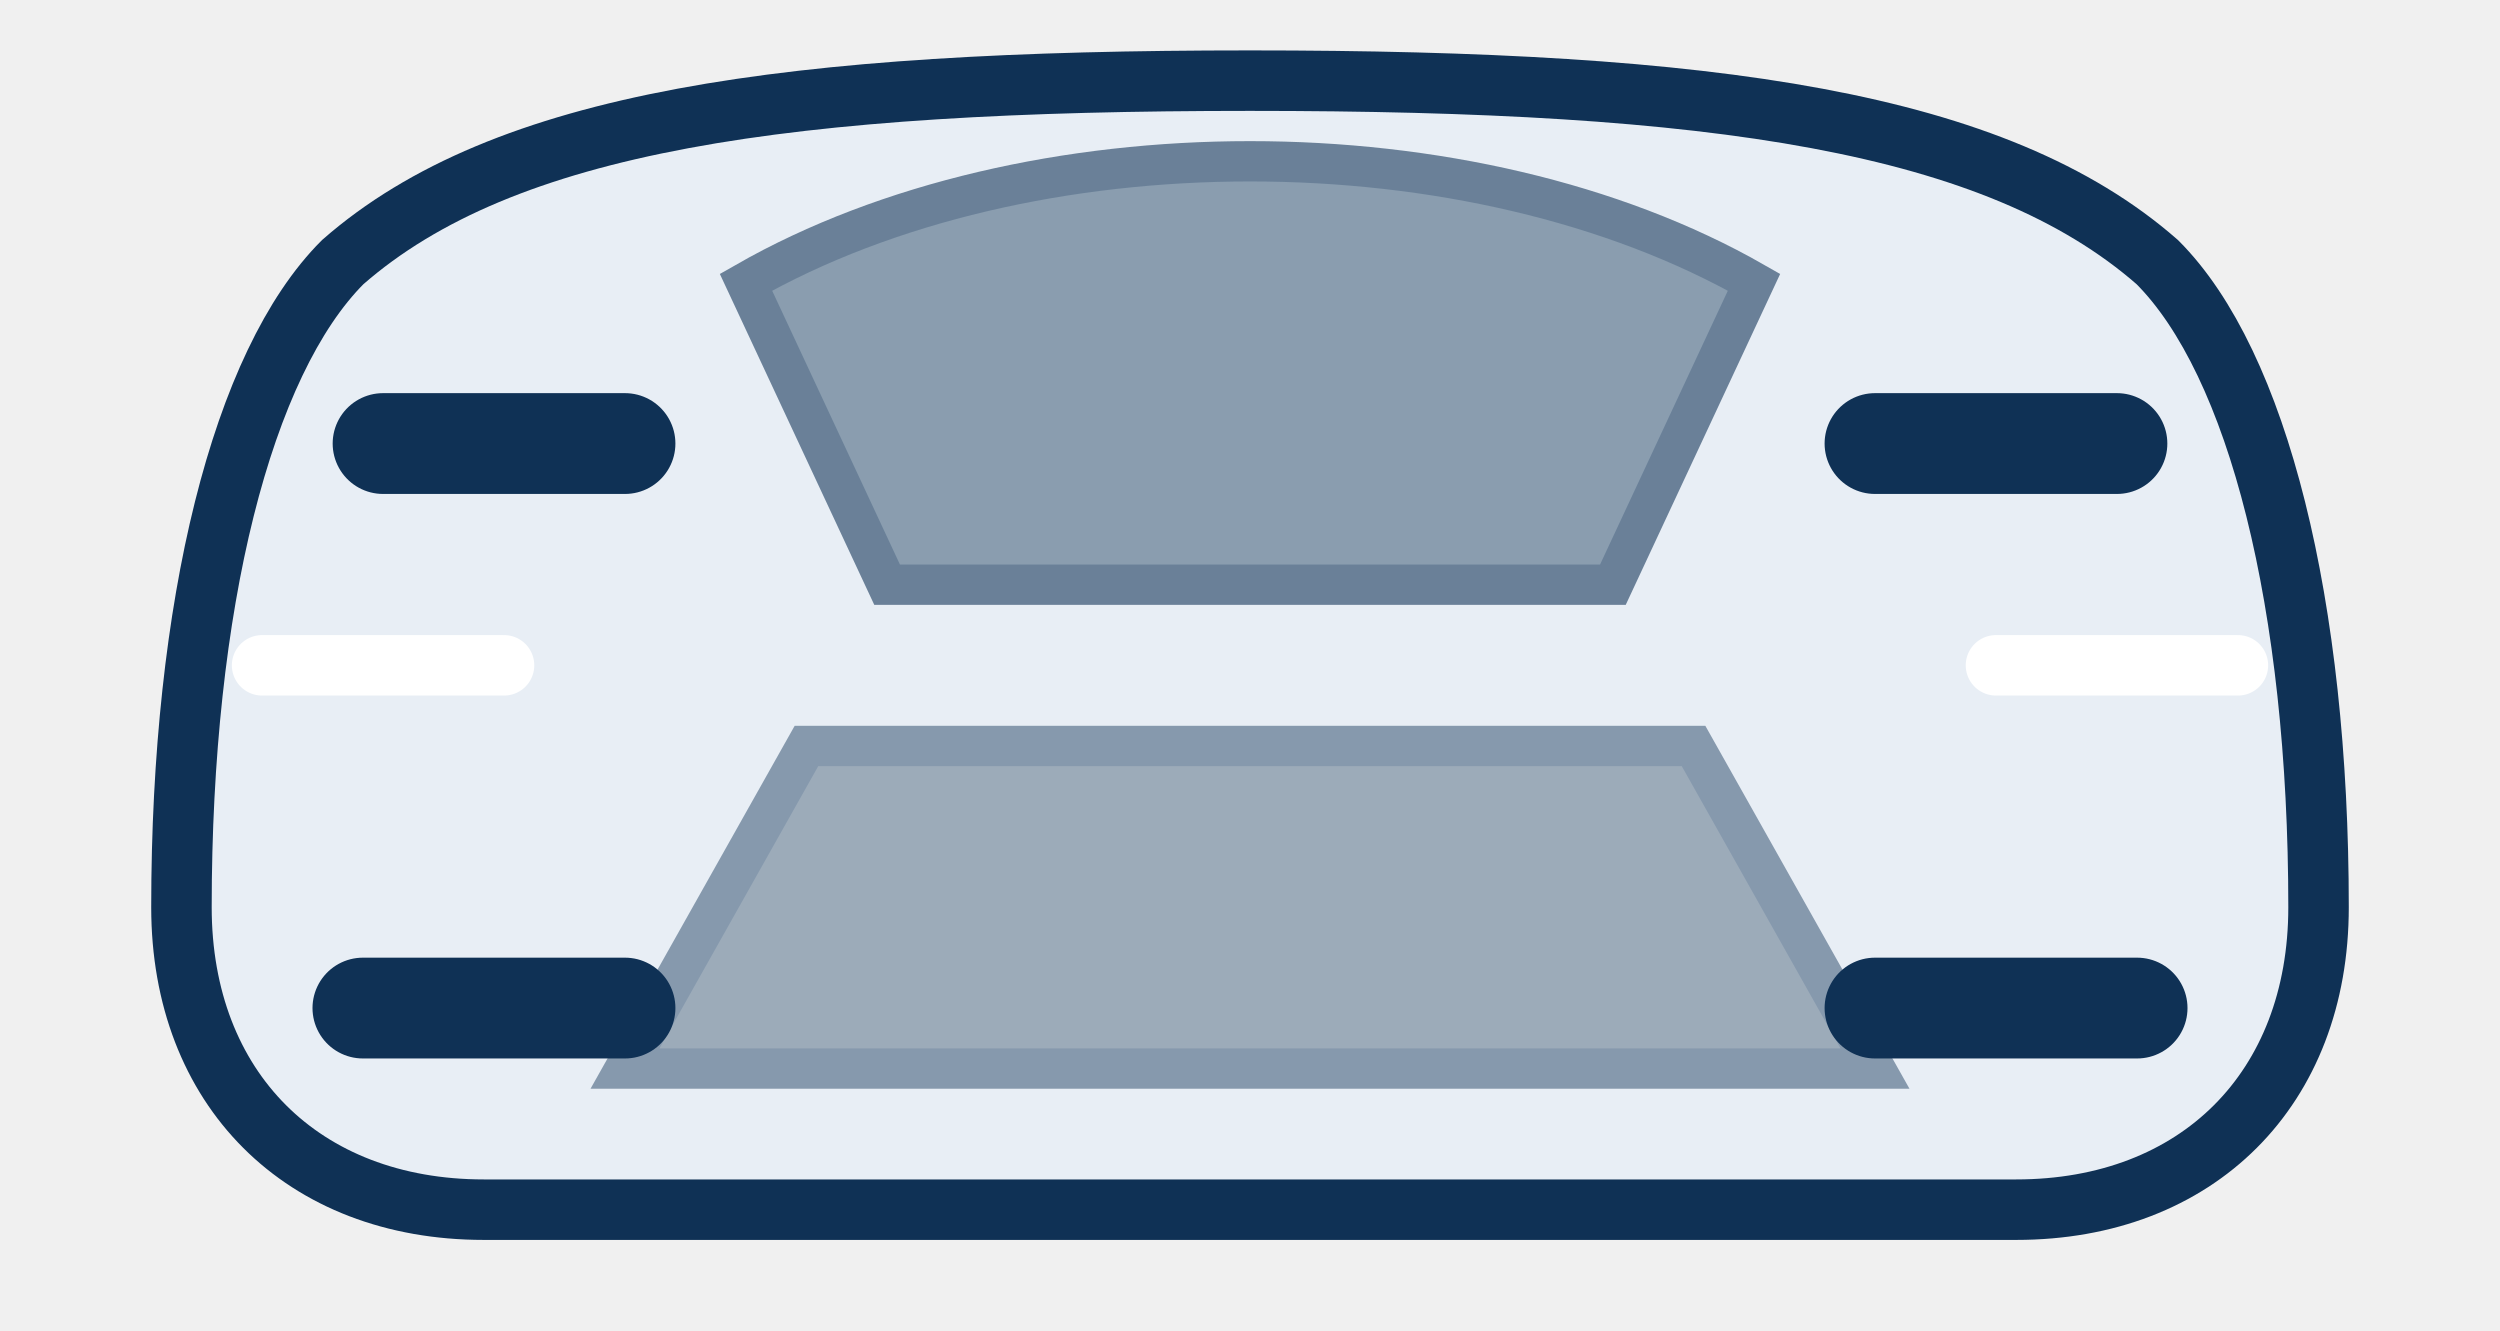
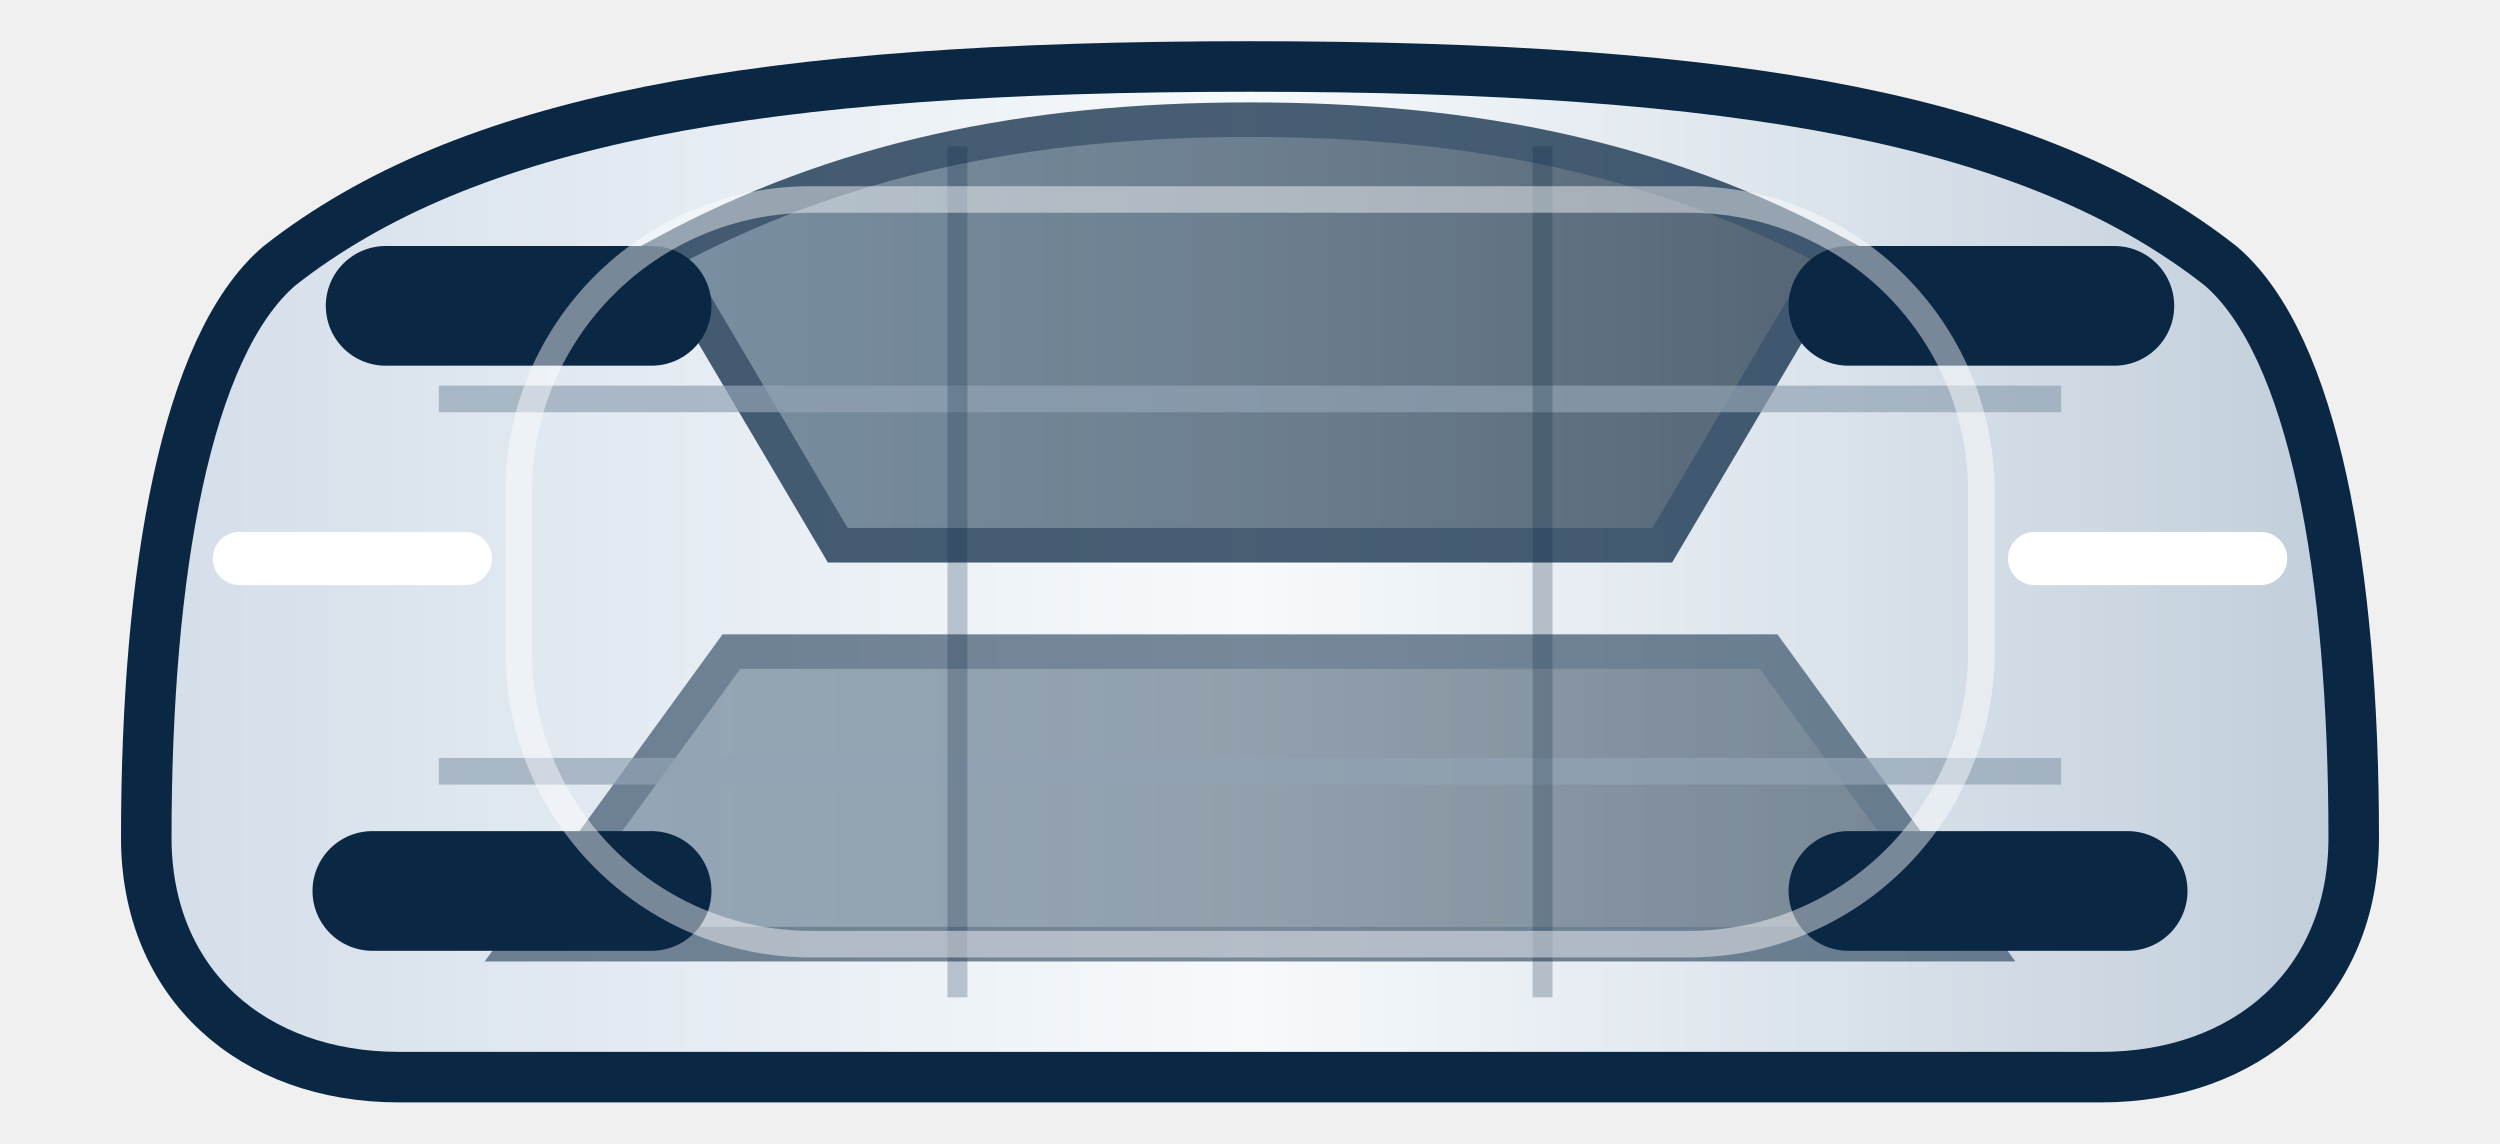
- <svg xmlns="http://www.w3.org/2000/svg" viewBox="0 0 124 66" role="img" aria-label="Top-down SUV">
-   <path d="M17 13C25 6 39 4 62 4s37 2 45 9c5 5 8 17 8 32 0 9-6 15-15 15H24c-9 0-15-6-15-15 0-15 3-27 8-32Z" fill="#e8eef5" stroke="#0f3155" stroke-width="3" />
-   <path d="M37 14c7-4 16-6 25-6s18 2 25 6l-7 15H44L37 14Z" fill="#46627c" opacity=".58" stroke="#0f3155" stroke-width="2" />
-   <path d="M40 37h44l9 16H31l9-16Z" fill="#40586f" opacity=".45" stroke="#0f3155" stroke-width="2" />
-   <path d="M19 22h12M93 22h12M18 50h13M93 50h13" stroke="#0f3155" stroke-width="5" stroke-linecap="round" />
-   <path d="M13 33h12M99 33h12" stroke="#fff" stroke-width="3" stroke-linecap="round" />
+ <svg xmlns="http://www.w3.org/2000/svg" viewBox="0 0 188 86" role="img" aria-label="Professional top-down SUV">
+   <defs>
+     <linearGradient id="suvBody" x1="0" x2="1">
+       <stop offset="0" stop-color="#d4dee9" />
+       <stop offset=".5" stop-color="#f7fafc" />
+       <stop offset="1" stop-color="#c1cedb" />
+     </linearGradient>
+     <linearGradient id="suvGlass" x1="0" x2="1">
+       <stop offset="0" stop-color="#536f86" />
+       <stop offset="1" stop-color="#26394c" />
+     </linearGradient>
+   </defs>
+   <path d="M21 20C35 9 57 5 94 5s59 4 73 15c7 6 10 23 10 43 0 11-8 18-19 18H30c-11 0-19-7-19-18 0-20 3-37 10-43Z" fill="url(#suvBody)" stroke="#0a2744" stroke-width="3.8" />
+   <path d="M50 19c13-7 27-10 44-10s31 3 44 10l-13 22H63L50 19Z" fill="url(#suvGlass)" opacity=".74" stroke="#0a2744" stroke-width="2.6" />
+   <path d="M55 49h78l16 22H39l16-22Z" fill="url(#suvGlass)" opacity=".54" stroke="#0a2744" stroke-width="2.6" />
+   <path d="M33 30h122M33 58h122" stroke="#91a2b4" stroke-width="2" opacity=".7" />
+   <path d="M29 23h20M139 23h20M28 67h21M139 67h21" stroke="#0a2744" stroke-width="9" stroke-linecap="round" />
+   <path d="M18 42h17M153 42h17" stroke="#fff" stroke-width="4" stroke-linecap="round" />
+   <path d="M72 11v64M116 11v64" stroke="#0a2744" stroke-width="1.5" opacity=".24" />
+   <rect x="39" y="15" width="110" height="56" rx="22" fill="none" stroke="#fff" stroke-width="2" opacity=".45" />
</svg>
